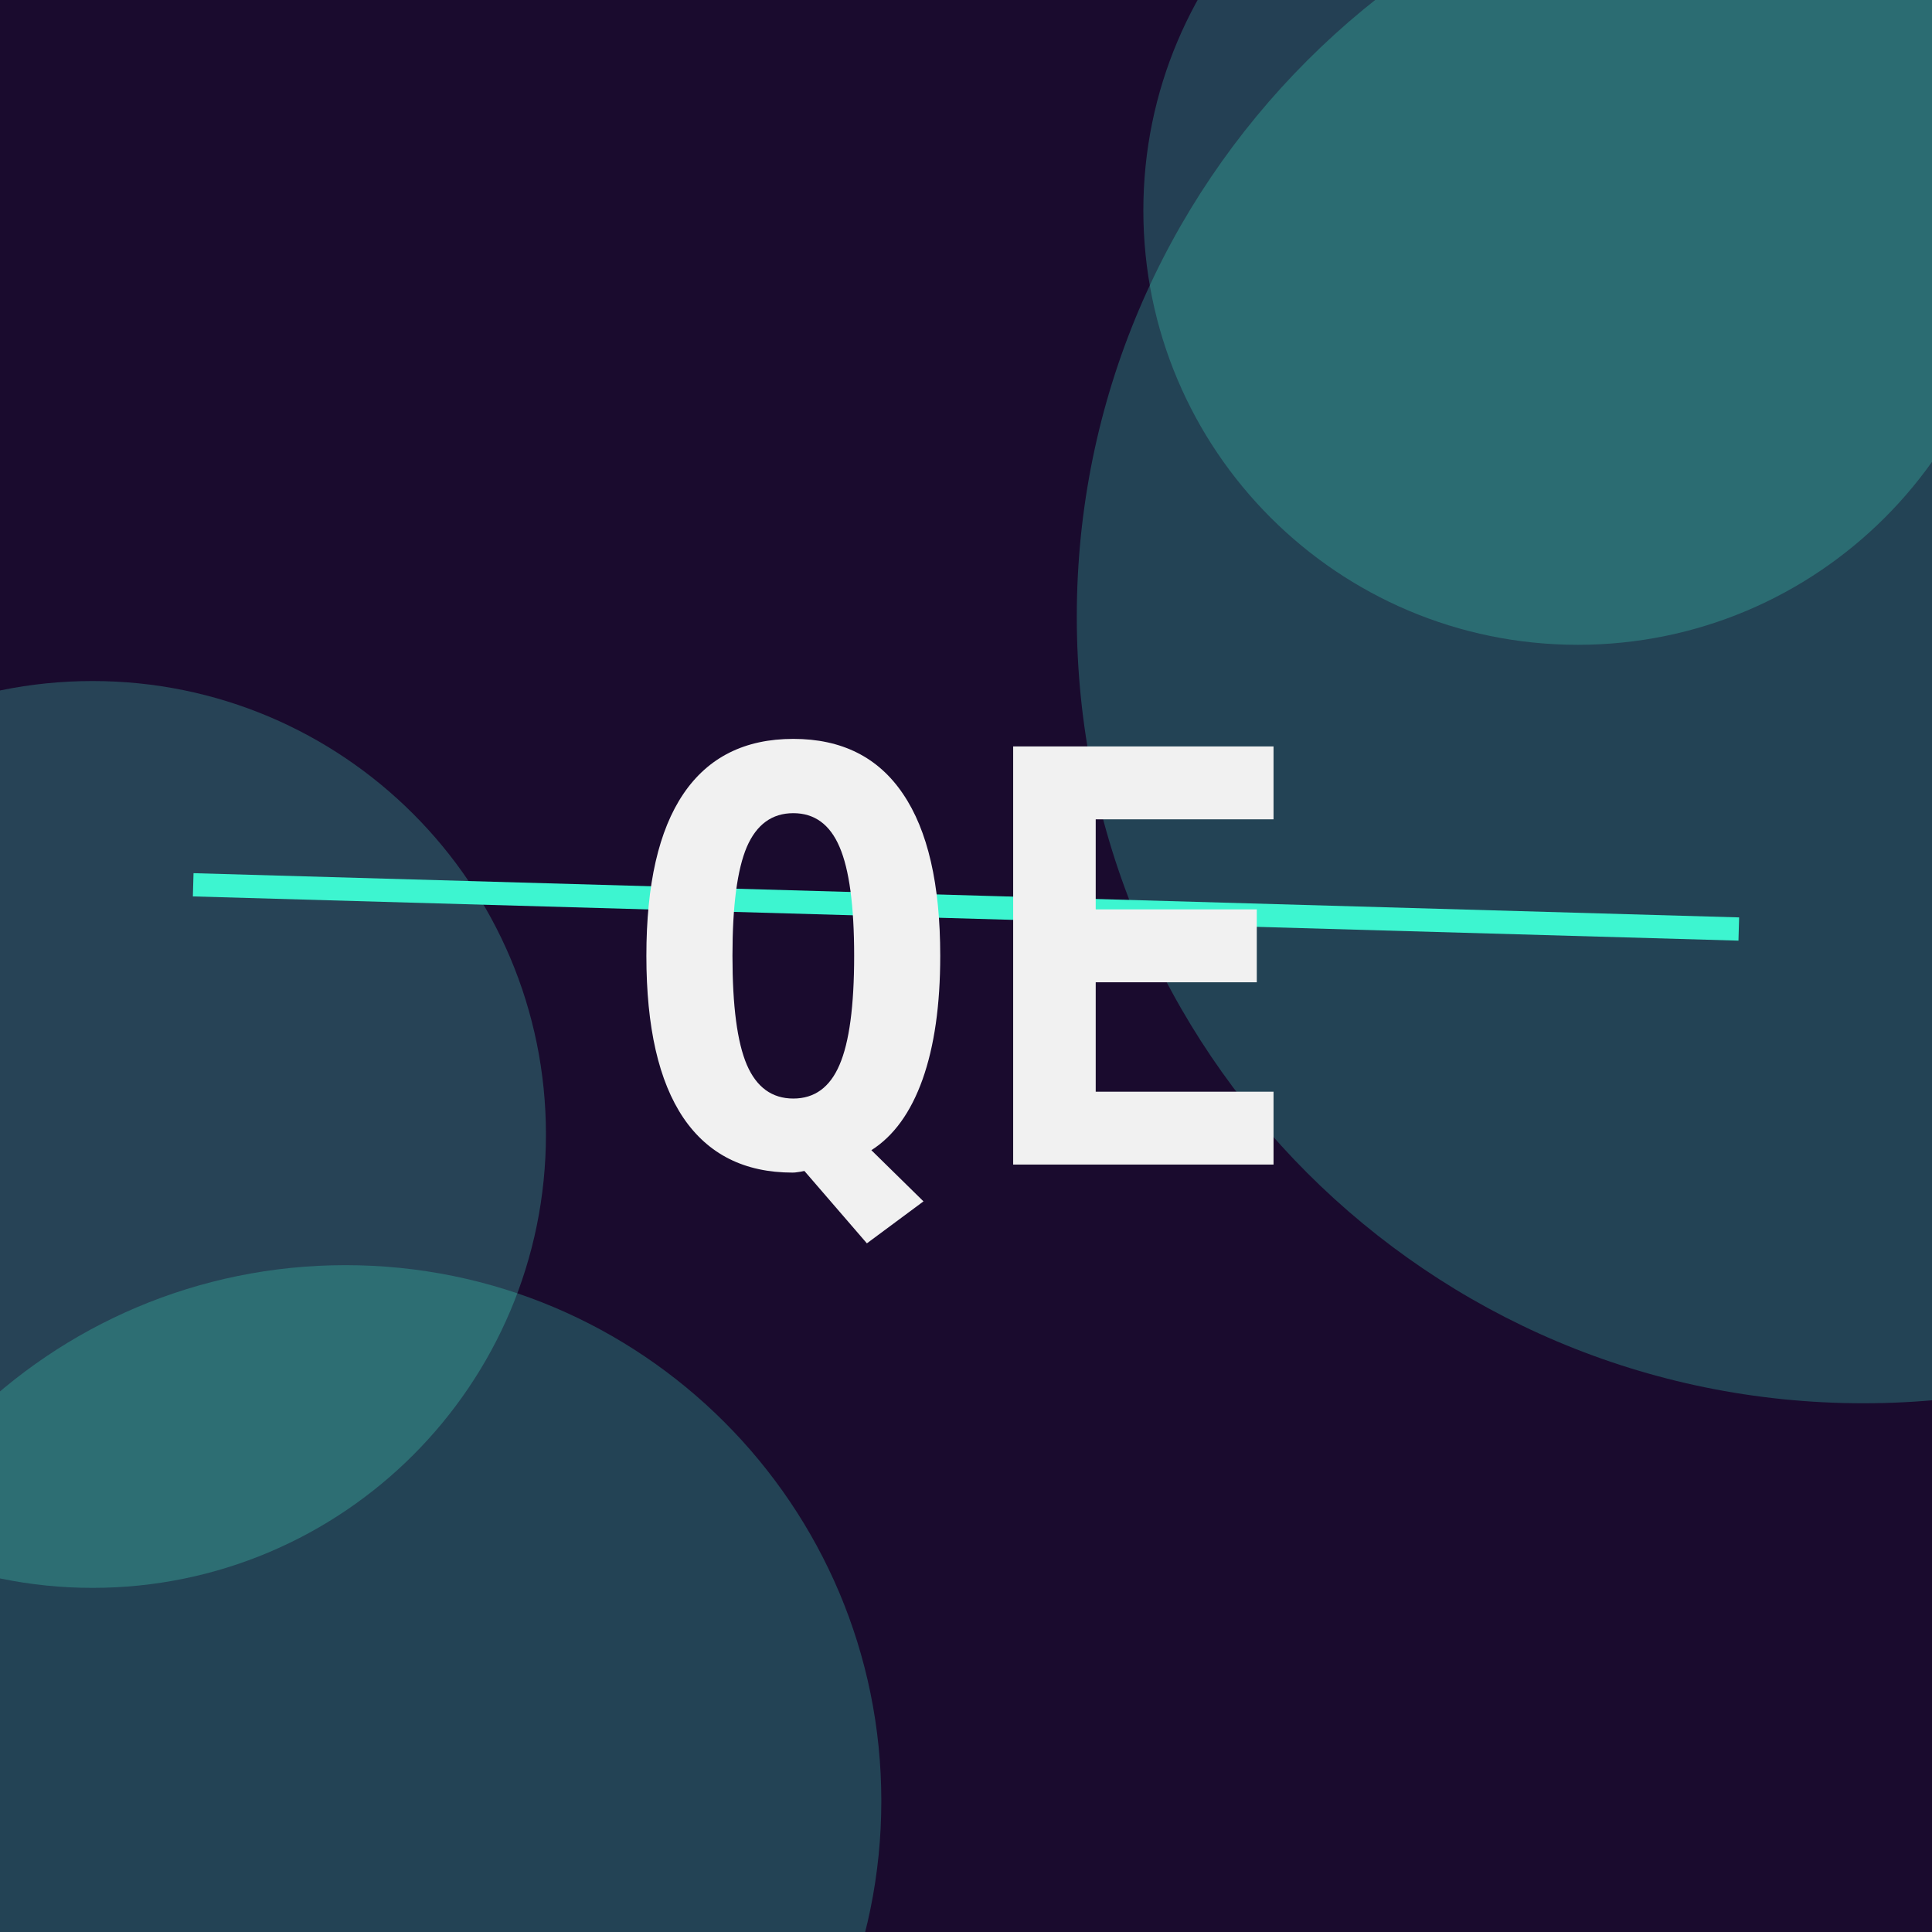
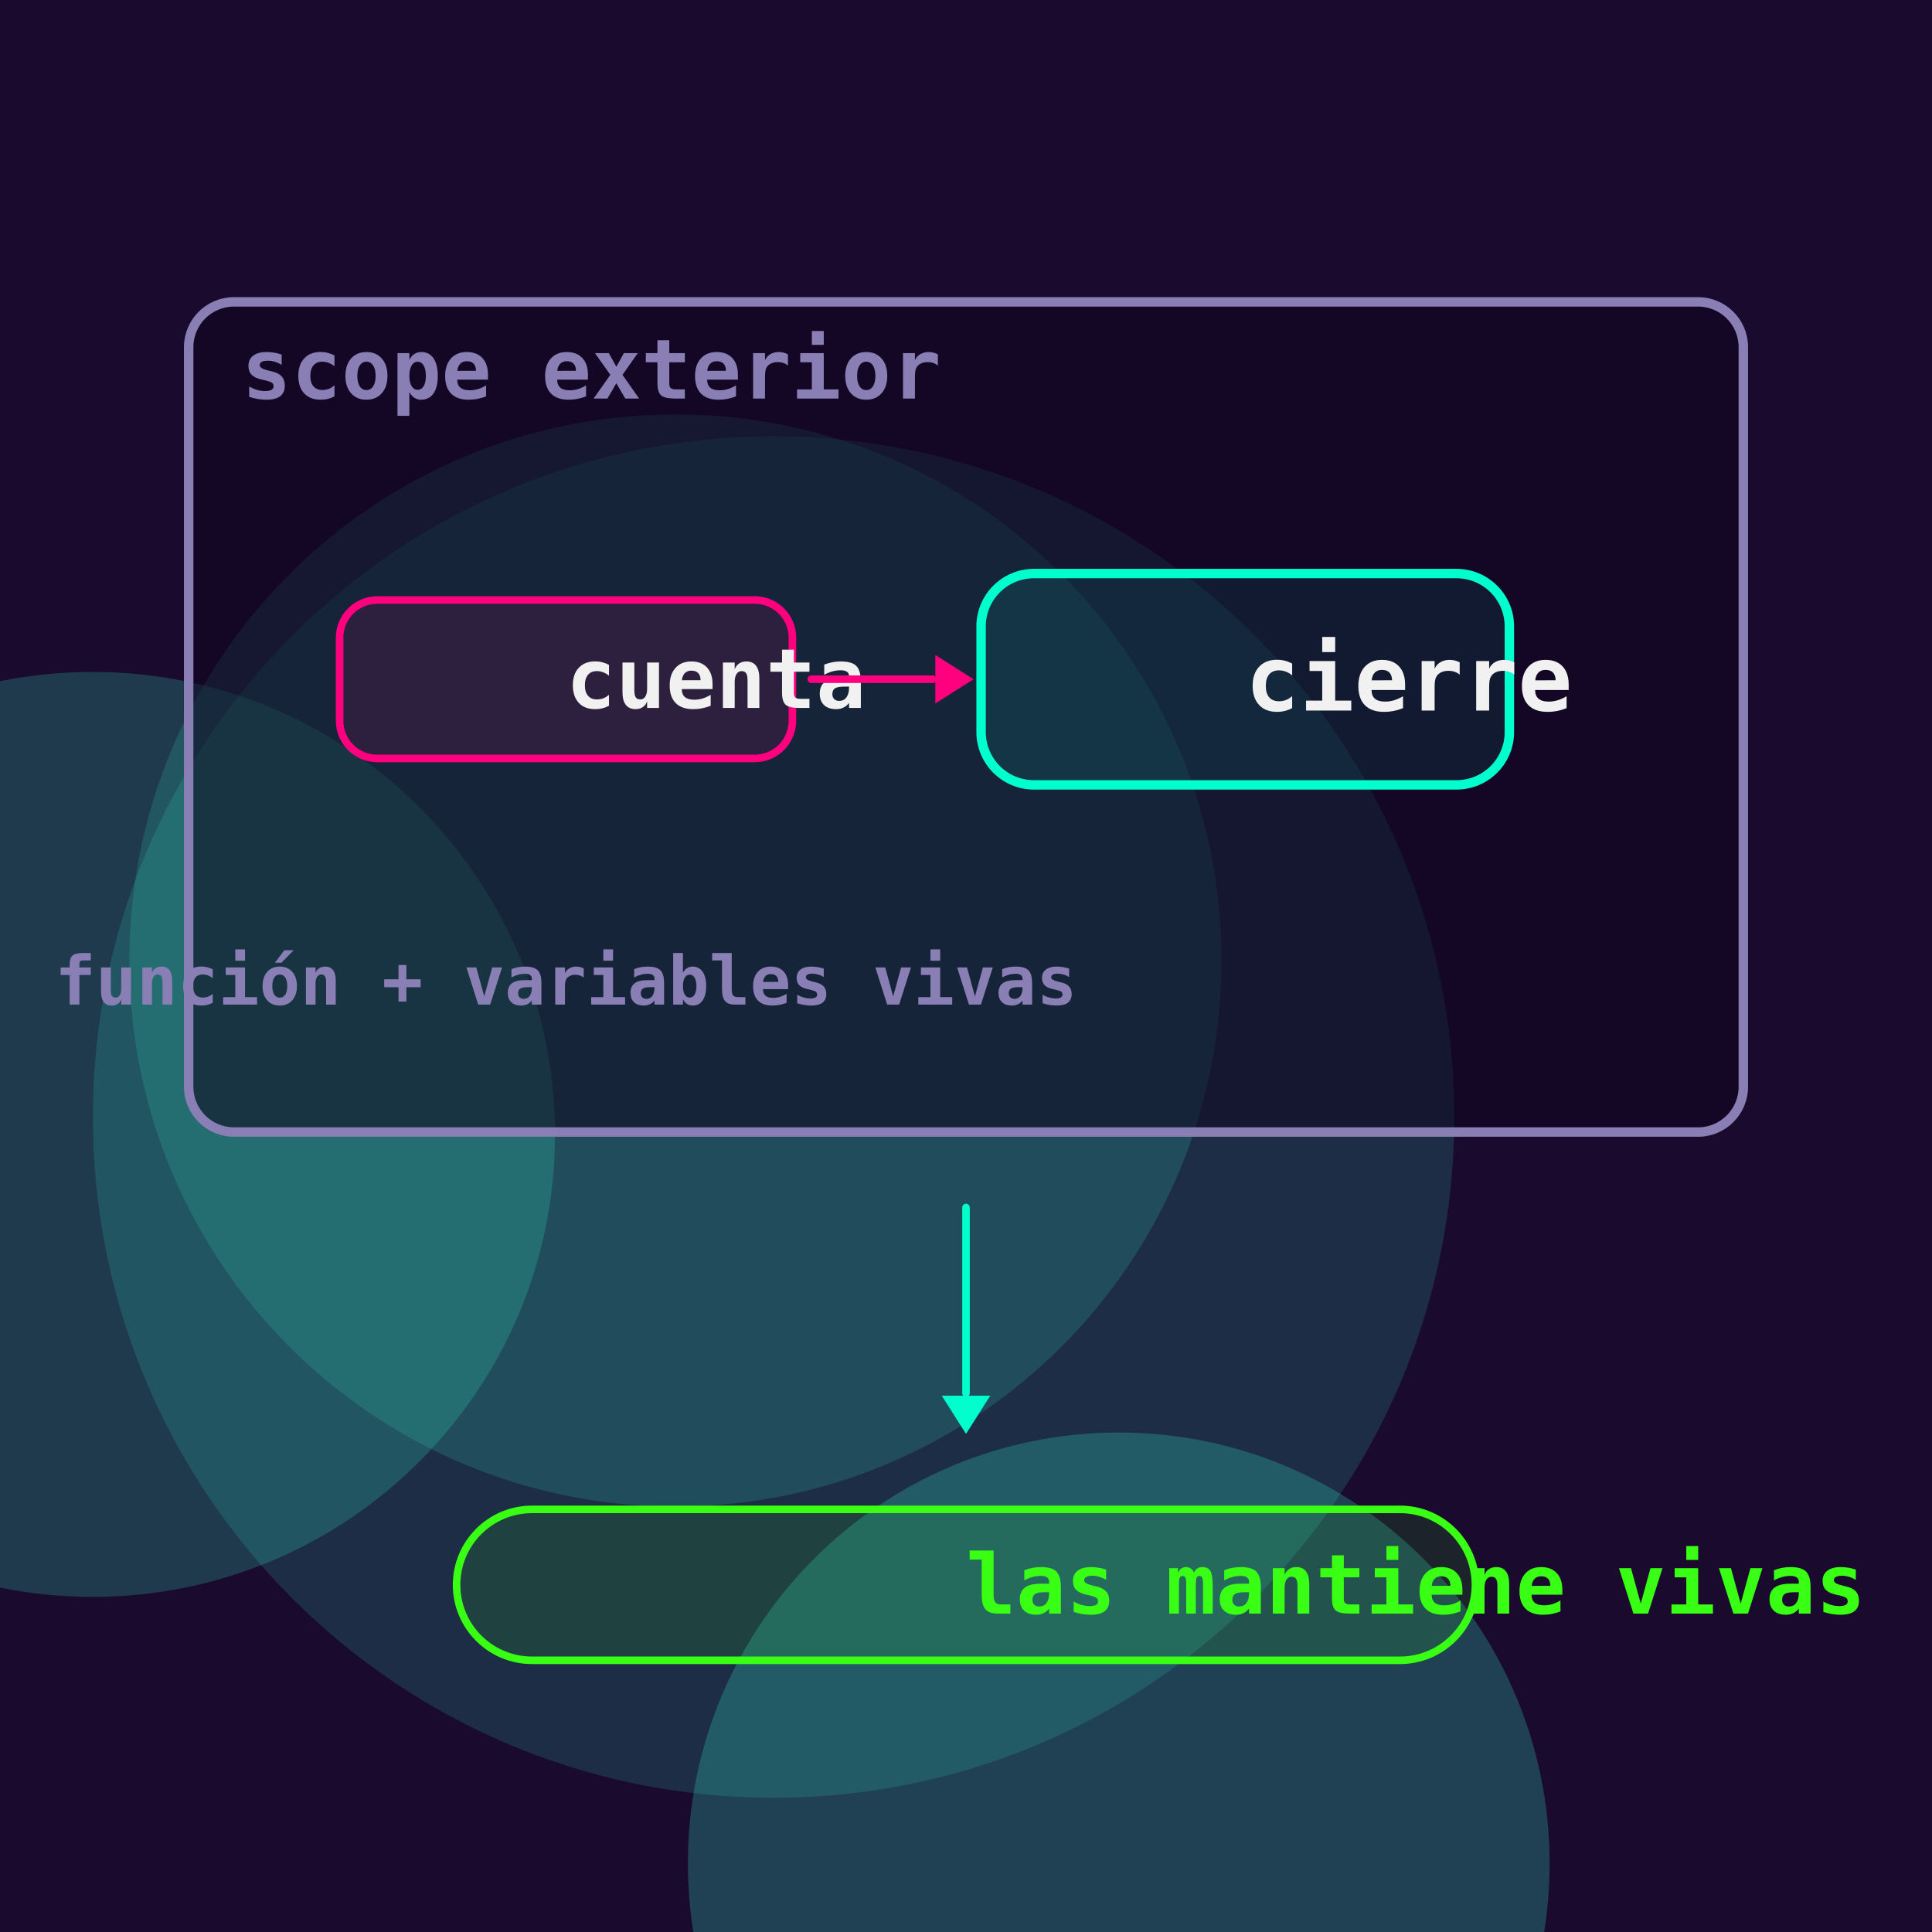
- <svg xmlns="http://www.w3.org/2000/svg" viewBox="0 0 128 128" width="128" height="128" role="img" aria-label="¿Qué es un closure?">
-   <rect width="128" height="128" fill="#1a0b2e" />
-   <circle cx="6.13" cy="75.16" r="30.04" fill="hsl(168 90% 64%)" fill-opacity="0.24" />
-   <circle cx="123.45" cy="40.86" r="52.11" fill="hsl(168 90% 61%)" fill-opacity="0.24" />
-   <circle cx="104.53" cy="13.94" r="28.78" fill="hsl(168 90% 62%)" fill-opacity="0.23" />
-   <circle cx="22.89" cy="119.32" r="35.50" fill="hsl(168 90% 61%)" fill-opacity="0.24" />
-   <line x1="12.80" y1="58.62" x2="115.20" y2="61.55" stroke="hsl(168 90% 60%)" stroke-width="1.54" />
-   <text x="64" y="64" text-anchor="middle" dominant-baseline="central" font-family="ui-monospace, monospace" font-size="38" font-weight="700" fill="#f1f1f1">QE</text>
+ <svg xmlns="http://www.w3.org/2000/svg" viewBox="0 0 512 512" width="512" height="512" role="img" aria-label="¿Qué es un closure?">
+   <rect x="0" y="0" width="512" height="512" fill="#1a0b2e" />
+   <ellipse cx="24.52" cy="300.63" rx="122.56" ry="122.56" fill="hsl(168 90% 58% / 0.198)" />
+   <ellipse cx="296.48" cy="493.82" rx="114.18" ry="114.18" fill="hsl(168 90% 58% / 0.236)" />
+   <ellipse cx="205" cy="296.03" rx="180.39" ry="180.39" fill="hsl(168 90% 58% / 0.151)" />
+   <ellipse cx="178.99" cy="254.54" rx="144.71" ry="144.71" fill="hsl(168 90% 58% / 0.158)" />
+   <rect x="50" y="80" width="412" height="220" rx="12" fill="rgba(15, 5, 29, 0.55)" stroke="#8a7fb5" stroke-width="2.5" />
+   <text x="64" y="98" text-anchor="start" dominant-baseline="central" font-family="ui-monospace, SFMono-Regular, Menlo, monospace" font-size="22" font-weight="700" fill="#8a7fb5">scope exterior</text>
+   <rect x="90" y="159" width="120" height="42" rx="10" fill="rgba(255, 0, 127, 0.1)" stroke="#ff007f" stroke-width="2" />
+   <text x="150" y="180" text-anchor="center" dominant-baseline="central" font-family="ui-monospace, SFMono-Regular, Menlo, monospace" font-size="22" font-weight="700" fill="#f1f1f1">cuenta</text>
+   <rect x="260" y="152" width="140" height="56" rx="14" fill="rgba(0, 255, 204, 0.08)" stroke="#00ffcc" stroke-width="2.5" />
+   <text x="330" y="180" text-anchor="center" dominant-baseline="central" font-family="ui-monospace, SFMono-Regular, Menlo, monospace" font-size="24" font-weight="700" fill="#f1f1f1">cierre</text>
+   <line x1="215" y1="180" x2="247.2" y2="180" stroke="#ff007f" stroke-width="2" stroke-linecap="round" />
+   <polygon points="258,180 247.87,186.43 247.87,173.57" fill="#ff007f" />
+   <text x="150" y="260" text-anchor="middle" dominant-baseline="central" font-family="ui-monospace, SFMono-Regular, Menlo, monospace" font-size="18" font-weight="700" fill="#8a7fb5">función + variables vivas</text>
+   <line x1="256" y1="320" x2="256" y2="369.2" stroke="#00ffcc" stroke-width="2" stroke-linecap="round" />
+   <polygon points="256,380 249.57,369.87 262.43,369.87" fill="#00ffcc" />
+   <rect x="121" y="400" width="270" height="40" rx="20" fill="rgba(57, 255, 20, 0.1)" stroke="#39ff14" stroke-width="2" />
+   <text x="256" y="420" text-anchor="center" dominant-baseline="central" font-family="ui-monospace, SFMono-Regular, Menlo, monospace" font-size="22" font-weight="700" fill="#39ff14">las mantiene vivas</text>
</svg>
